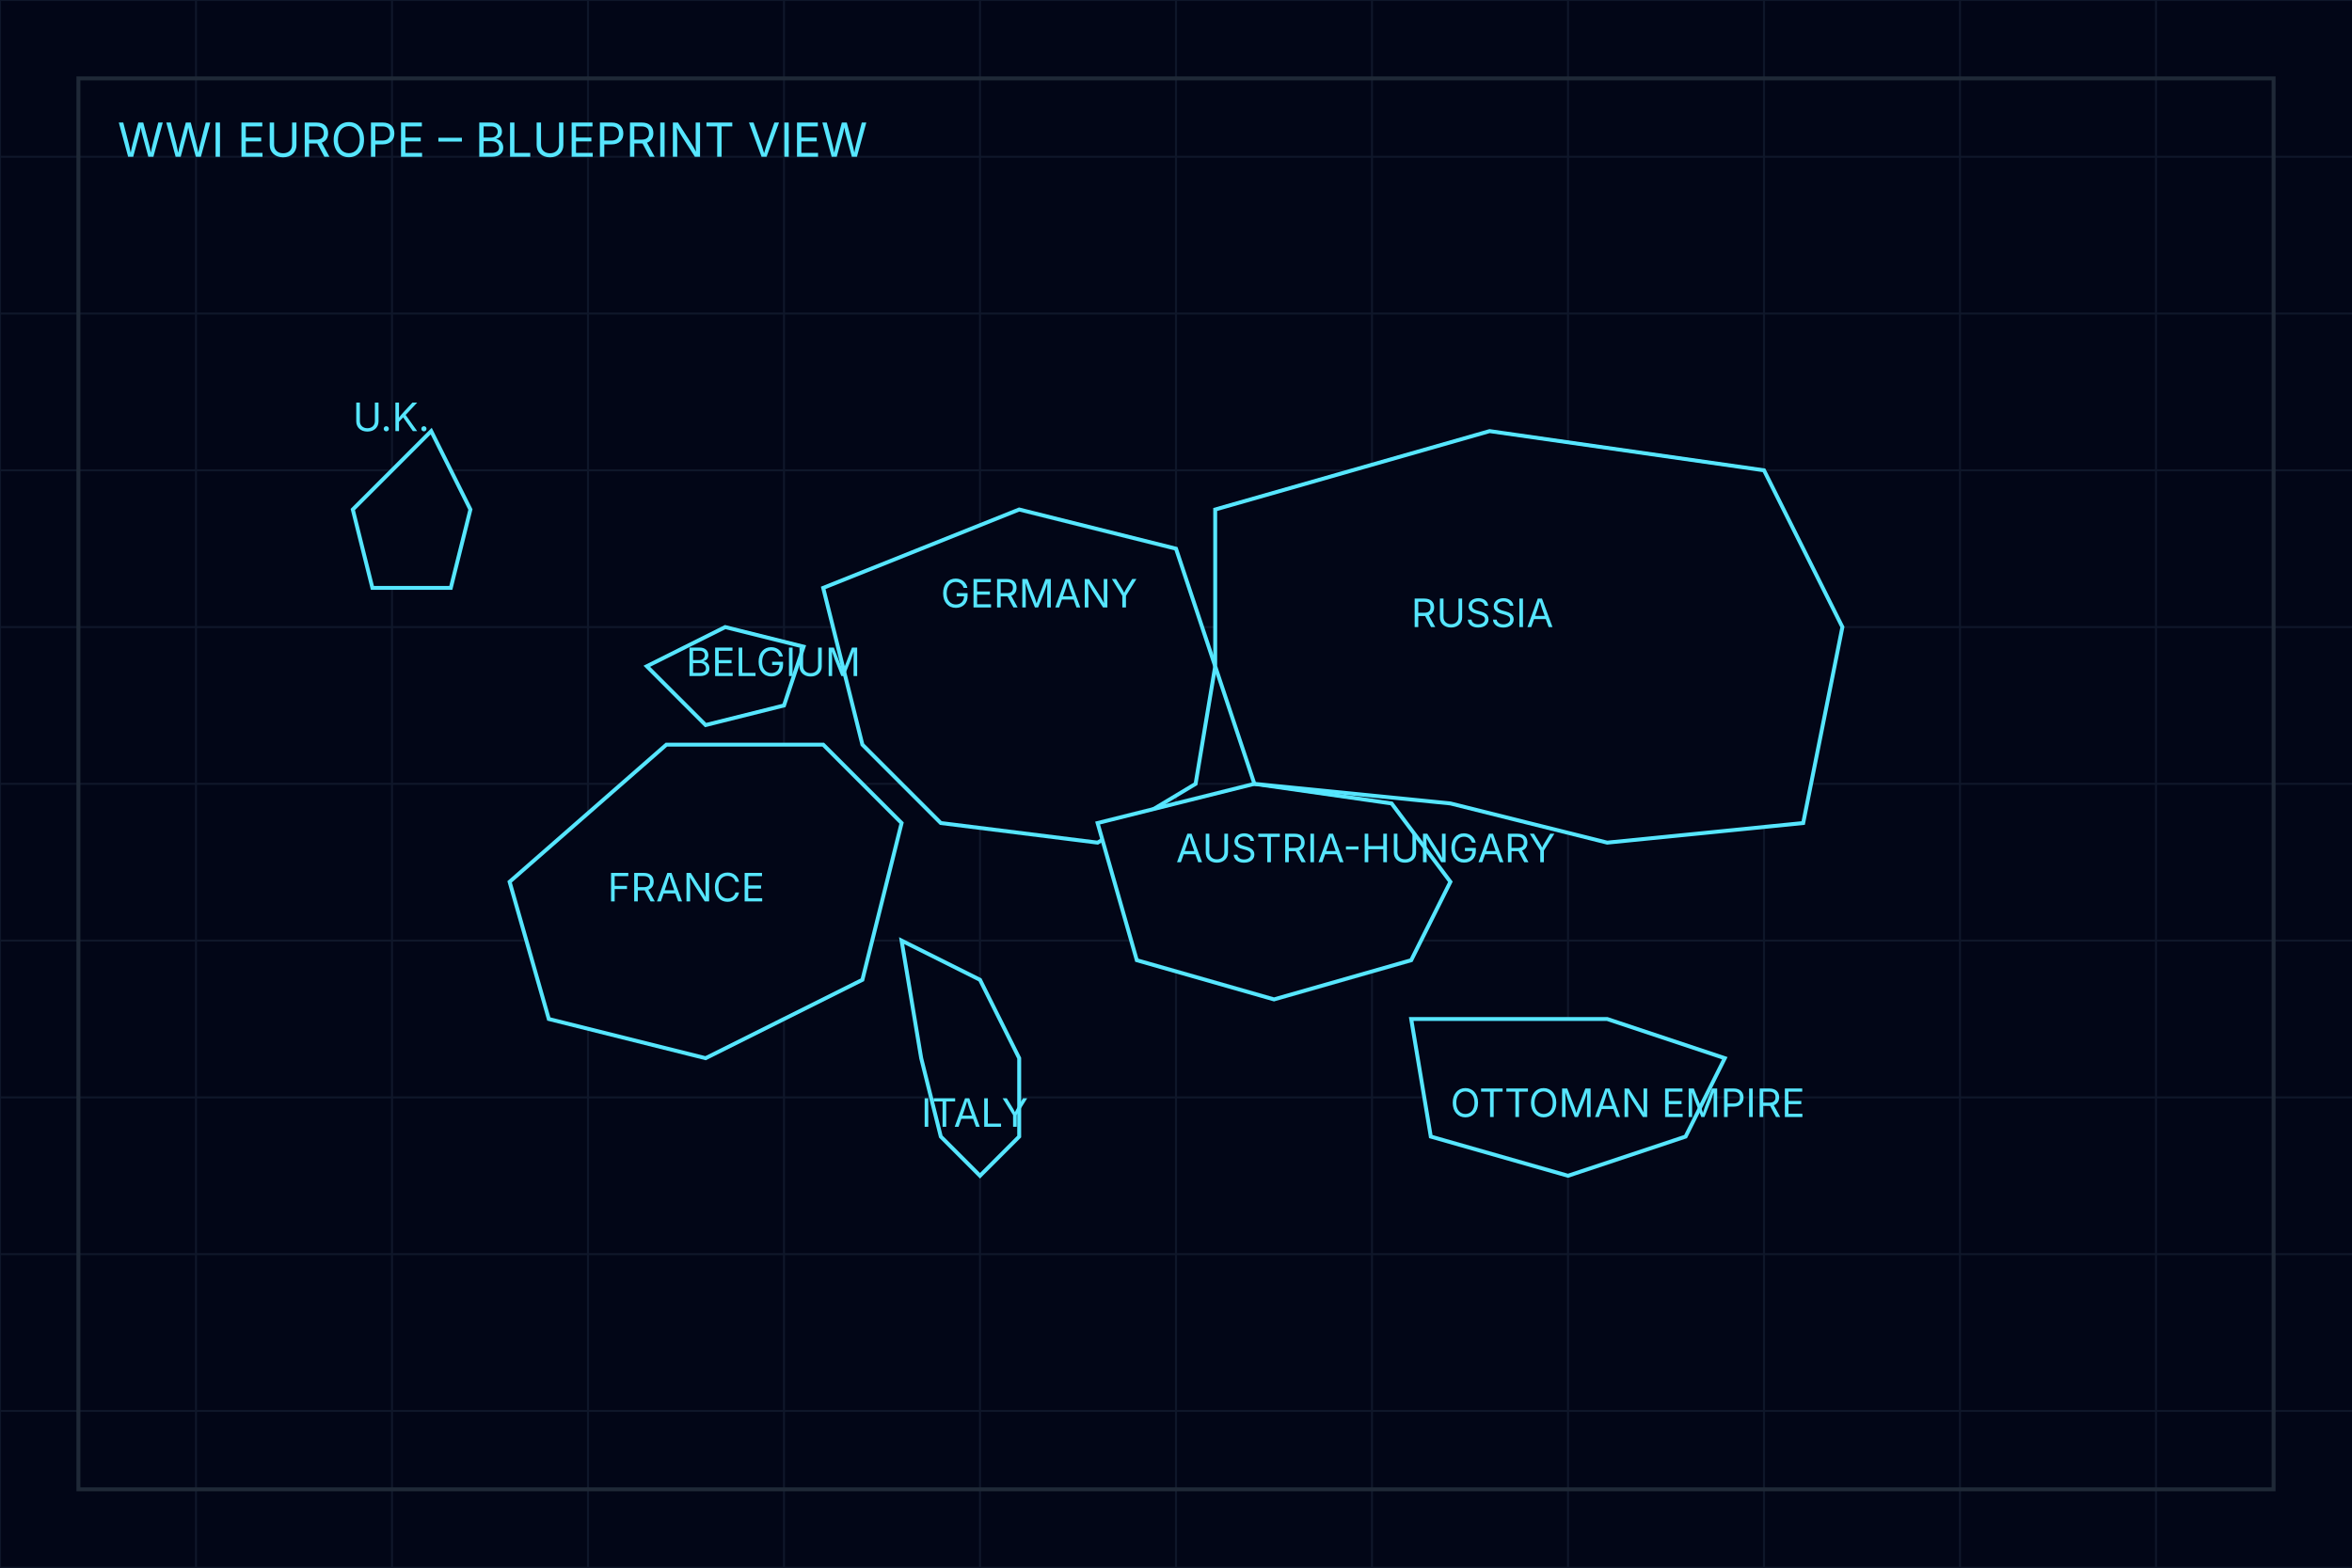
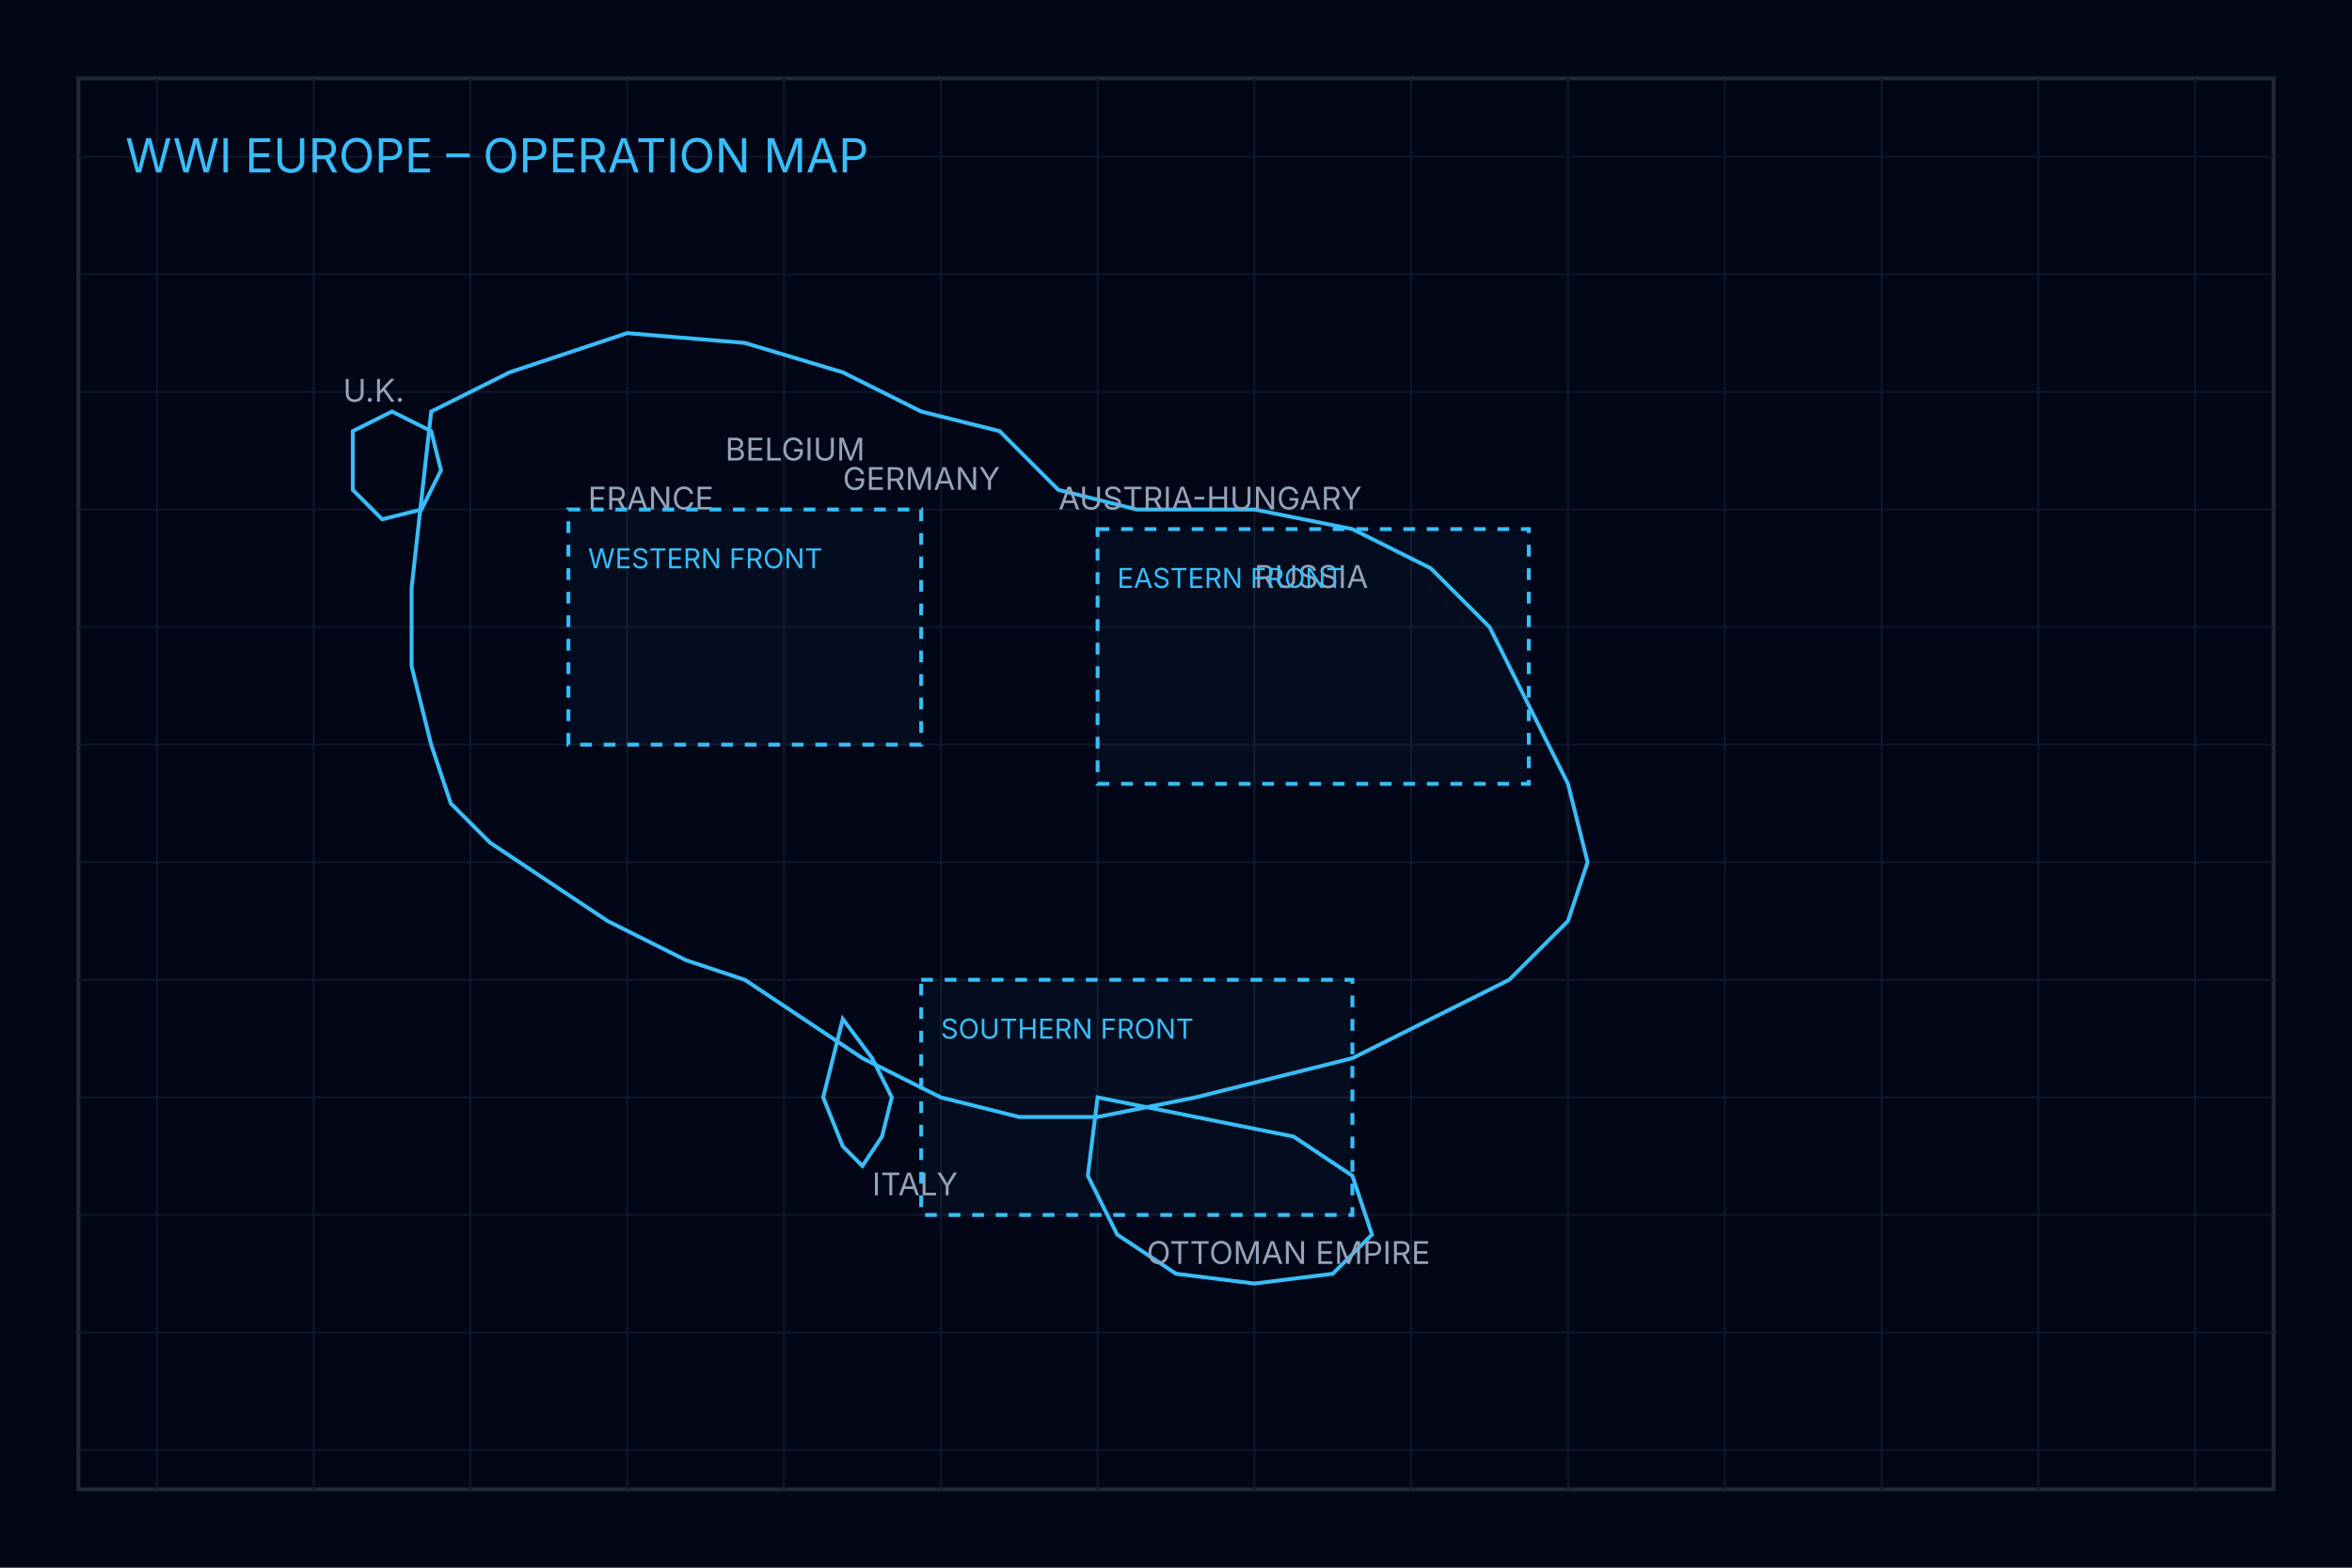
<svg xmlns="http://www.w3.org/2000/svg" width="1200" height="800" viewBox="0 0 1200 800">
  <rect x="0" y="0" width="1200" height="800" fill="#020617" />
+   <rect x="40" y="40" width="1120" height="720" fill="none" stroke="#1f2937" stroke-width="2" />
  <g stroke="#0f172a" stroke-width="1">
    <g>
-       <line x1="0" y1="0" x2="0" y2="800" />
-       <line x1="100" y1="0" x2="100" y2="800" />
-       <line x1="200" y1="0" x2="200" y2="800" />
-       <line x1="300" y1="0" x2="300" y2="800" />
-       <line x1="400" y1="0" x2="400" y2="800" />
-       <line x1="500" y1="0" x2="500" y2="800" />
-       <line x1="600" y1="0" x2="600" y2="800" />
-       <line x1="700" y1="0" x2="700" y2="800" />
-       <line x1="800" y1="0" x2="800" y2="800" />
-       <line x1="900" y1="0" x2="900" y2="800" />
-       <line x1="1000" y1="0" x2="1000" y2="800" />
-       <line x1="1100" y1="0" x2="1100" y2="800" />
+       <line x1="80" y1="40" x2="80" y2="760" />
+       <line x1="160" y1="40" x2="160" y2="760" />
+       <line x1="240" y1="40" x2="240" y2="760" />
+       <line x1="320" y1="40" x2="320" y2="760" />
+       <line x1="400" y1="40" x2="400" y2="760" />
+       <line x1="480" y1="40" x2="480" y2="760" />
+       <line x1="560" y1="40" x2="560" y2="760" />
+       <line x1="640" y1="40" x2="640" y2="760" />
+       <line x1="720" y1="40" x2="720" y2="760" />
+       <line x1="800" y1="40" x2="800" y2="760" />
+       <line x1="880" y1="40" x2="880" y2="760" />
+       <line x1="960" y1="40" x2="960" y2="760" />
+       <line x1="1040" y1="40" x2="1040" y2="760" />
+       <line x1="1120" y1="40" x2="1120" y2="760" />
    </g>
    <g>
-       <line x1="0" y1="0" x2="1200" y2="0" />
-       <line x1="0" y1="80" x2="1200" y2="80" />
-       <line x1="0" y1="160" x2="1200" y2="160" />
-       <line x1="0" y1="240" x2="1200" y2="240" />
-       <line x1="0" y1="320" x2="1200" y2="320" />
-       <line x1="0" y1="400" x2="1200" y2="400" />
-       <line x1="0" y1="480" x2="1200" y2="480" />
-       <line x1="0" y1="560" x2="1200" y2="560" />
-       <line x1="0" y1="640" x2="1200" y2="640" />
-       <line x1="0" y1="720" x2="1200" y2="720" />
-       <line x1="0" y1="800" x2="1200" y2="800" />
+       <line x1="40" y1="80" x2="1160" y2="80" />
+       <line x1="40" y1="140" x2="1160" y2="140" />
+       <line x1="40" y1="200" x2="1160" y2="200" />
+       <line x1="40" y1="260" x2="1160" y2="260" />
+       <line x1="40" y1="320" x2="1160" y2="320" />
+       <line x1="40" y1="380" x2="1160" y2="380" />
+       <line x1="40" y1="440" x2="1160" y2="440" />
+       <line x1="40" y1="500" x2="1160" y2="500" />
+       <line x1="40" y1="560" x2="1160" y2="560" />
+       <line x1="40" y1="620" x2="1160" y2="620" />
+       <line x1="40" y1="680" x2="1160" y2="680" />
+       <line x1="40" y1="740" x2="1160" y2="740" />
    </g>
  </g>
-   <path d="M260 450 L340 380 L420 380 L460 420 L440 500 L360 540 L280 520 Z" fill="#020617" stroke="#56E6FF" stroke-width="2" />
-   <path d="M330 340 L370 320 L410 330 L400 360 L360 370 Z" fill="#020617" stroke="#56E6FF" stroke-width="2" />
-   <path d="M420 300 L520 260 L600 280 L620 340 L610 400 L560 430 L480 420 L440 380 Z" fill="#020617" stroke="#56E6FF" stroke-width="2" />
-   <path d="M180 260 L220 220 L240 260 L230 300 L190 300 Z" fill="#020617" stroke="#56E6FF" stroke-width="2" />
-   <path d="M460 480 L500 500 L520 540 L520 580 L500 600 L480 580 L470 540 Z" fill="#020617" stroke="#56E6FF" stroke-width="2" />
-   <path d="M560 420 L640 400 L710 410 L740 450 L720 490 L650 510 L580 490 Z" fill="#020617" stroke="#56E6FF" stroke-width="2" />
-   <path d="M620 260 L760 220 L900 240 L940 320 L920 420 L820 430 L740 410 L640 400 L620 340 Z" fill="#020617" stroke="#56E6FF" stroke-width="2" />
-   <path d="M720 520 L820 520 L880 540 L860 580 L800 600 L730 580 Z" fill="#020617" stroke="#56E6FF" stroke-width="2" />
-   <g fill="#56E6FF" font-family="system-ui, -apple-system, BlinkMacSystemFont, 'SF Mono', monospace" font-size="20">
-     <text x="310" y="460">FRANCE</text>
-     <text x="350" y="345">BELGIUM</text>
-     <text x="480" y="310">GERMANY</text>
-     <text x="180" y="220">U.K.</text>
-     <text x="470" y="575">ITALY</text>
-     <text x="600" y="440">AUSTRIA-HUNGARY</text>
-     <text x="720" y="320">RUSSIA</text>
-     <text x="740" y="570">OTTOMAN EMPIRE</text>
-   </g>
-   <rect x="40" y="40" width="1120" height="720" fill="none" stroke="#1f2937" stroke-width="2" />
-   <text x="60" y="80" fill="#56E6FF" font-family="system-ui, -apple-system, BlinkMacSystemFont, 'SF Mono', monospace" font-size="24">
-     WWI EUROPE – BLUEPRINT VIEW
+   <text x="64" y="88" fill="#38bdf8" font-family="system-ui,-apple-system,BlinkMacSystemFont,'SF Mono',monospace" font-size="24">
+     WWI EUROPE – OPERATION MAP
  </text>
+   <path d="       M 220 210       L 260 190 L 320 170 L 380 175 L 430 190       L 470 210 L 510 220 L 540 250 L 580 260       L 640 260 L 690 270 L 730 290 L 760 320       L 780 360 L 800 400 L 810 440 L 800 470       L 770 500 L 730 520 L 690 540 L 650 550       L 610 560 L 560 570 L 520 570 L 480 560       L 440 540 L 410 520 L 380 500 L 350 490       L 310 470 L 280 450 L 250 430 L 230 410       L 220 380 L 210 340 L 210 300 Z" fill="none" stroke="#38bdf8" stroke-width="2" />
+   <path d="       M 180 220       L 200 210 L 220 220 L 225 240       L 215 260 L 195 265 L 180 250 Z" fill="none" stroke="#38bdf8" stroke-width="2" />
+   <path d="       M 430 520       L 445 540 L 455 560 L 450 580       L 440 595 L 430 585 L 420 560 Z" fill="none" stroke="#38bdf8" stroke-width="2" />
+   <path d="       M 560 560       L 610 570 L 660 580 L 690 600       L 700 630 L 680 650 L 640 655       L 600 650 L 570 630 L 555 600 Z" fill="none" stroke="#38bdf8" stroke-width="2" />
+   <text x="300" y="260" fill="#94a3b8" font-family="system-ui,-apple-system,BlinkMacSystemFont,'SF Mono',monospace" font-size="16">FRANCE</text>
+   <text x="370" y="235" fill="#94a3b8" font-family="system-ui,-apple-system,BlinkMacSystemFont,'SF Mono',monospace" font-size="16">BELGIUM</text>
+   <text x="430" y="250" fill="#94a3b8" font-family="system-ui,-apple-system,BlinkMacSystemFont,'SF Mono',monospace" font-size="16">GERMANY</text>
+   <text x="540" y="260" fill="#94a3b8" font-family="system-ui,-apple-system,BlinkMacSystemFont,'SF Mono',monospace" font-size="16">AUSTRIA-HUNGARY</text>
+   <text x="640" y="300" fill="#94a3b8" font-family="system-ui,-apple-system,BlinkMacSystemFont,'SF Mono',monospace" font-size="16">RUSSIA</text>
+   <text x="175" y="205" fill="#94a3b8" font-family="system-ui,-apple-system,BlinkMacSystemFont,'SF Mono',monospace" font-size="16">U.K.</text>
+   <text x="445" y="610" fill="#94a3b8" font-family="system-ui,-apple-system,BlinkMacSystemFont,'SF Mono',monospace" font-size="16">ITALY</text>
+   <text x="585" y="645" fill="#94a3b8" font-family="system-ui,-apple-system,BlinkMacSystemFont,'SF Mono',monospace" font-size="16">OTTOMAN EMPIRE</text>
+   <rect x="290" y="260" width="180" height="120" fill="rgba(56,189,248,0.04)" stroke="#38bdf8" stroke-width="2" stroke-dasharray="6 6" />
+   <text x="300" y="290" fill="#38bdf8" font-family="system-ui,-apple-system,BlinkMacSystemFont,'SF Mono',monospace" font-size="14">WESTERN FRONT</text>
+   <rect x="560" y="270" width="220" height="130" fill="rgba(56,189,248,0.04)" stroke="#38bdf8" stroke-width="2" stroke-dasharray="6 6" />
+   <text x="570" y="300" fill="#38bdf8" font-family="system-ui,-apple-system,BlinkMacSystemFont,'SF Mono',monospace" font-size="14">EASTERN FRONT</text>
+   <rect x="470" y="500" width="220" height="120" fill="rgba(56,189,248,0.04)" stroke="#38bdf8" stroke-width="2" stroke-dasharray="6 6" />
+   <text x="480" y="530" fill="#38bdf8" font-family="system-ui,-apple-system,BlinkMacSystemFont,'SF Mono',monospace" font-size="14">SOUTHERN FRONT</text>
</svg>
